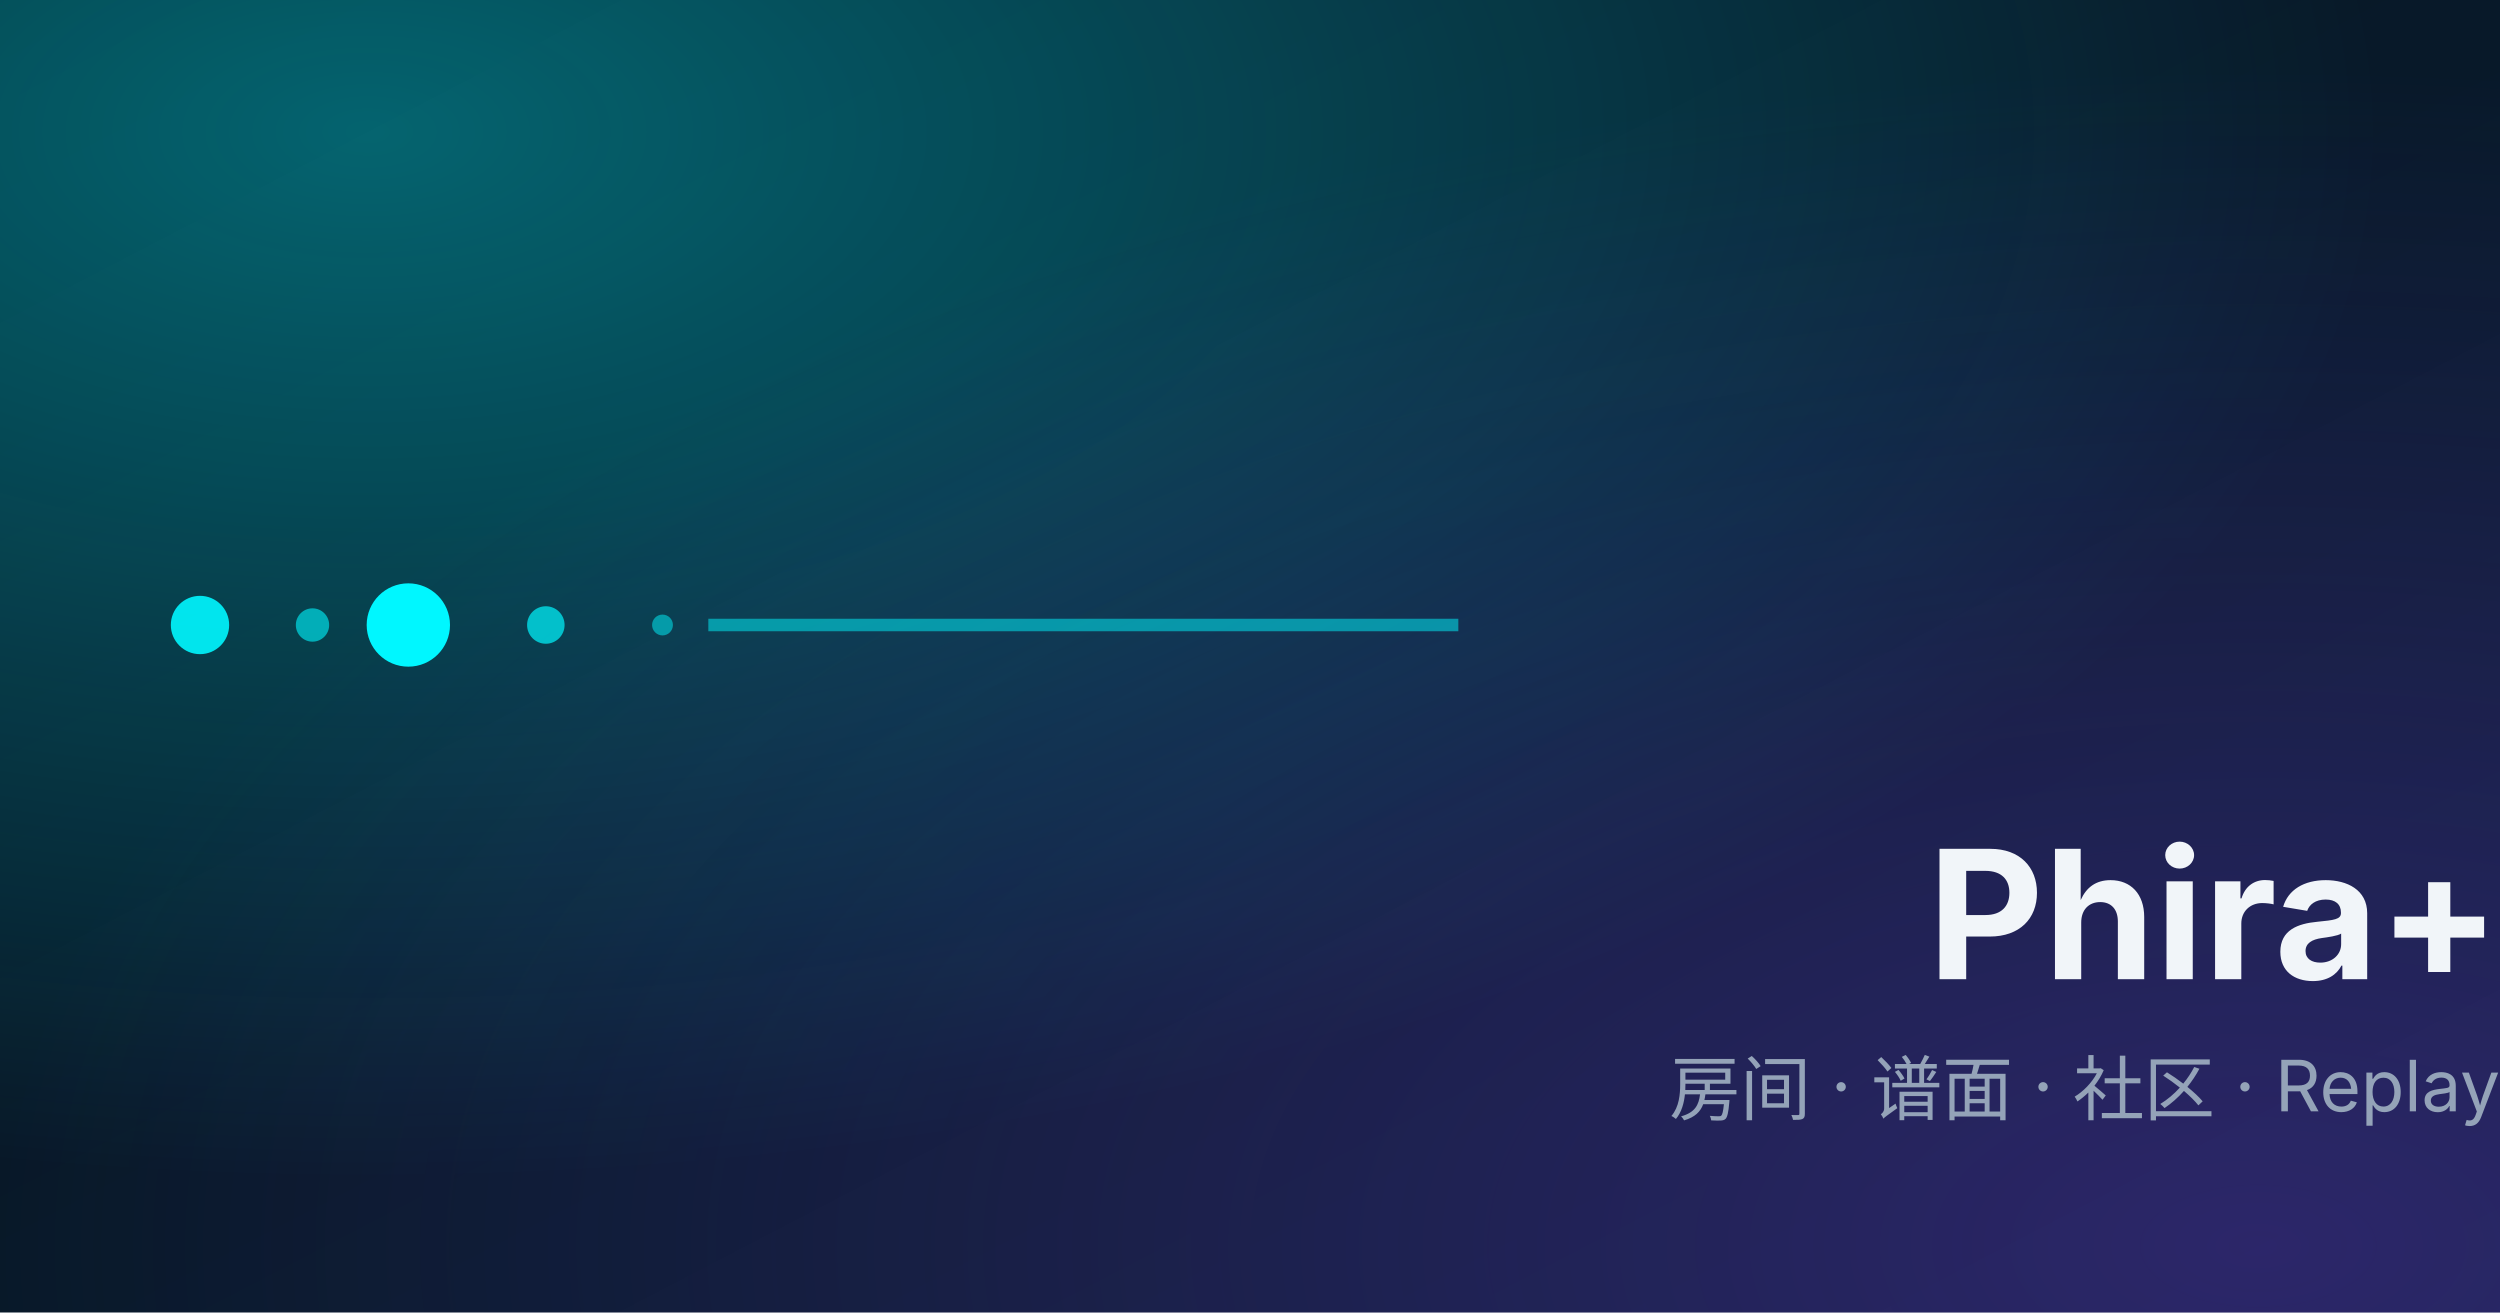
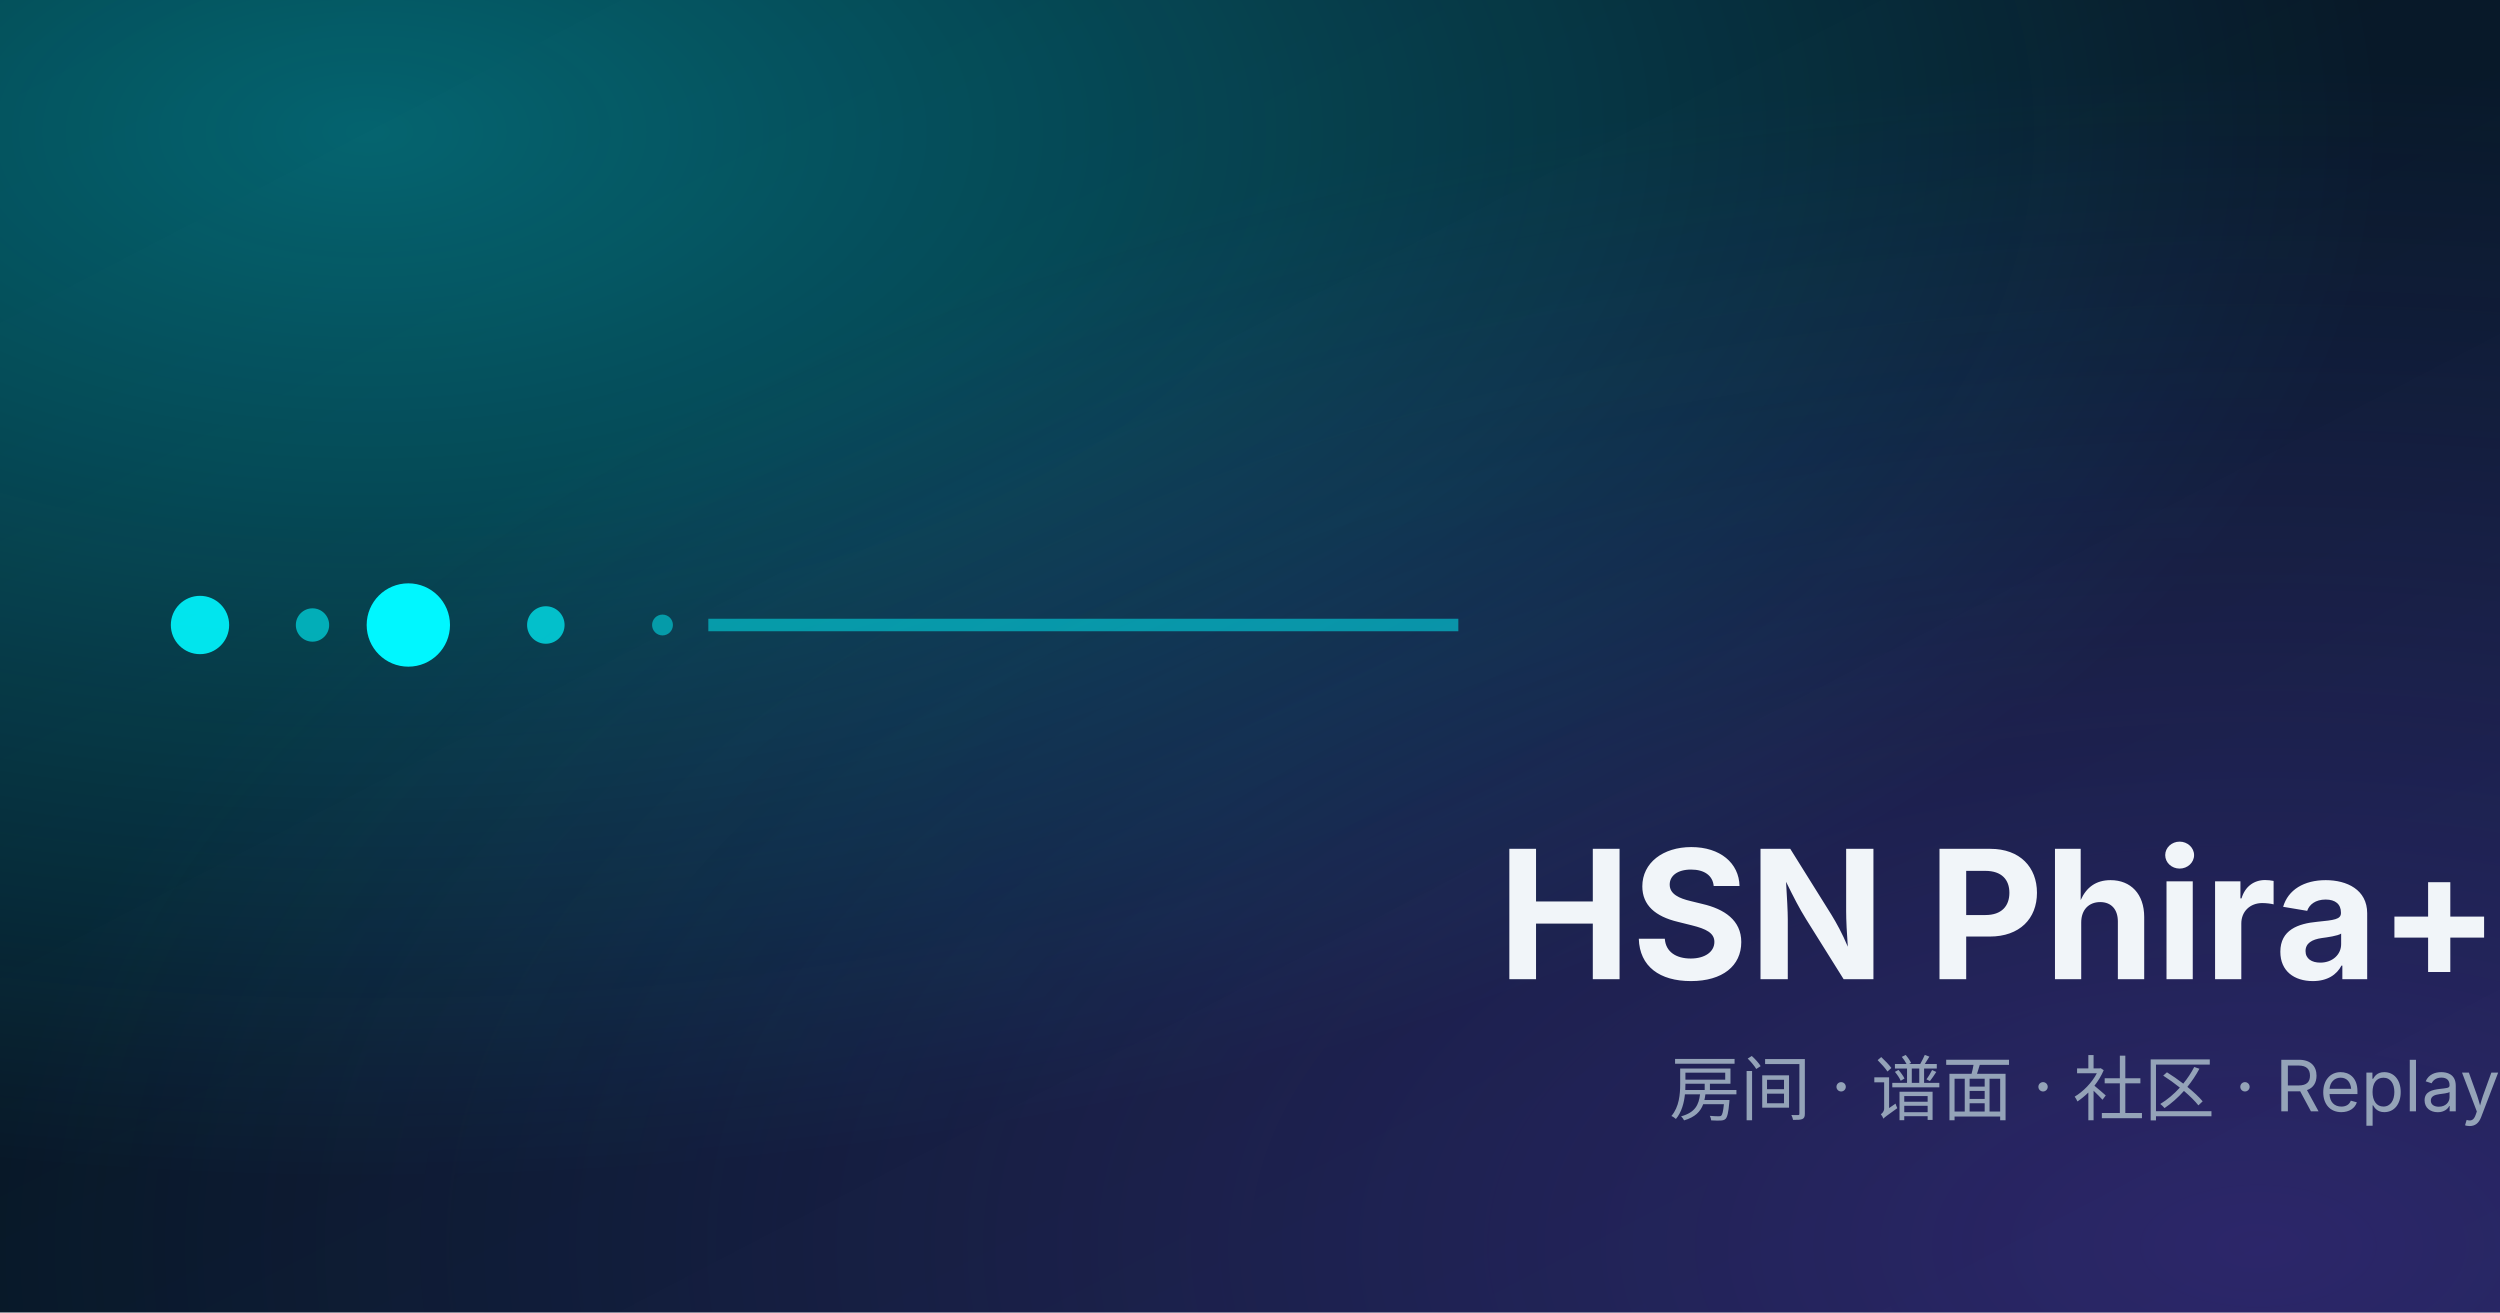
- <svg xmlns="http://www.w3.org/2000/svg" width="1200" height="630" viewBox="0 0 1200 630" role="img" aria-label="Phira+">
+ <svg xmlns="http://www.w3.org/2000/svg" width="1200" height="630" viewBox="0 0 1200 630" role="img" aria-label="HSN Phira+">
  <defs>
    <linearGradient id="bg" x1="0" y1="0" x2="1" y2="1">
      <stop offset="0" stop-color="#06131f" />
      <stop offset="1" stop-color="#0a1f33" />
    </linearGradient>
    <radialGradient id="glow1" cx="0.15" cy="0.1" r="0.8">
      <stop offset="0" stop-color="#00F7FF" stop-opacity="0.35" />
      <stop offset="1" stop-color="#00F7FF" stop-opacity="0" />
    </radialGradient>
    <radialGradient id="glow2" cx="0.9" cy="0.95" r="0.9">
      <stop offset="0" stop-color="#7c3aed" stop-opacity="0.30" />
      <stop offset="1" stop-color="#7c3aed" stop-opacity="0" />
    </radialGradient>
  </defs>
  <rect width="1200" height="630" fill="url(#bg)" />
  <rect width="1200" height="630" fill="url(#glow1)" />
  <rect width="1200" height="630" fill="url(#glow2)" />
  <g fill="#00F7FF">
    <circle cx="96" cy="300" r="14" opacity="0.9" />
    <circle cx="150" cy="300" r="8" opacity="0.6" />
    <circle cx="196" cy="300" r="20" opacity="1" />
    <circle cx="262" cy="300" r="9" opacity="0.7" />
    <circle cx="318" cy="300" r="5" opacity="0.5" />
    <path d="M340 300 h360" stroke="#00F7FF" stroke-width="6" opacity="0.5" fill="none" />
  </g>
-   <text x="1200" y="470" text-anchor="end" font-family="system-ui, -apple-system, 'Segoe UI', sans-serif" font-size="86" font-weight="700" fill="#f1f5f9">Phira+</text>
+   <text x="1200" y="470" text-anchor="end" font-family="system-ui, -apple-system, 'Segoe UI', sans-serif" font-size="86" font-weight="700" fill="#f1f5f9">HSN Phira+</text>
  <text x="1200" y="535" text-anchor="end" font-family="system-ui, -apple-system, 'Segoe UI', sans-serif" font-size="34" fill="#94a3b8">房间 · 谱面 · 社区 · Replay</text>
</svg>
